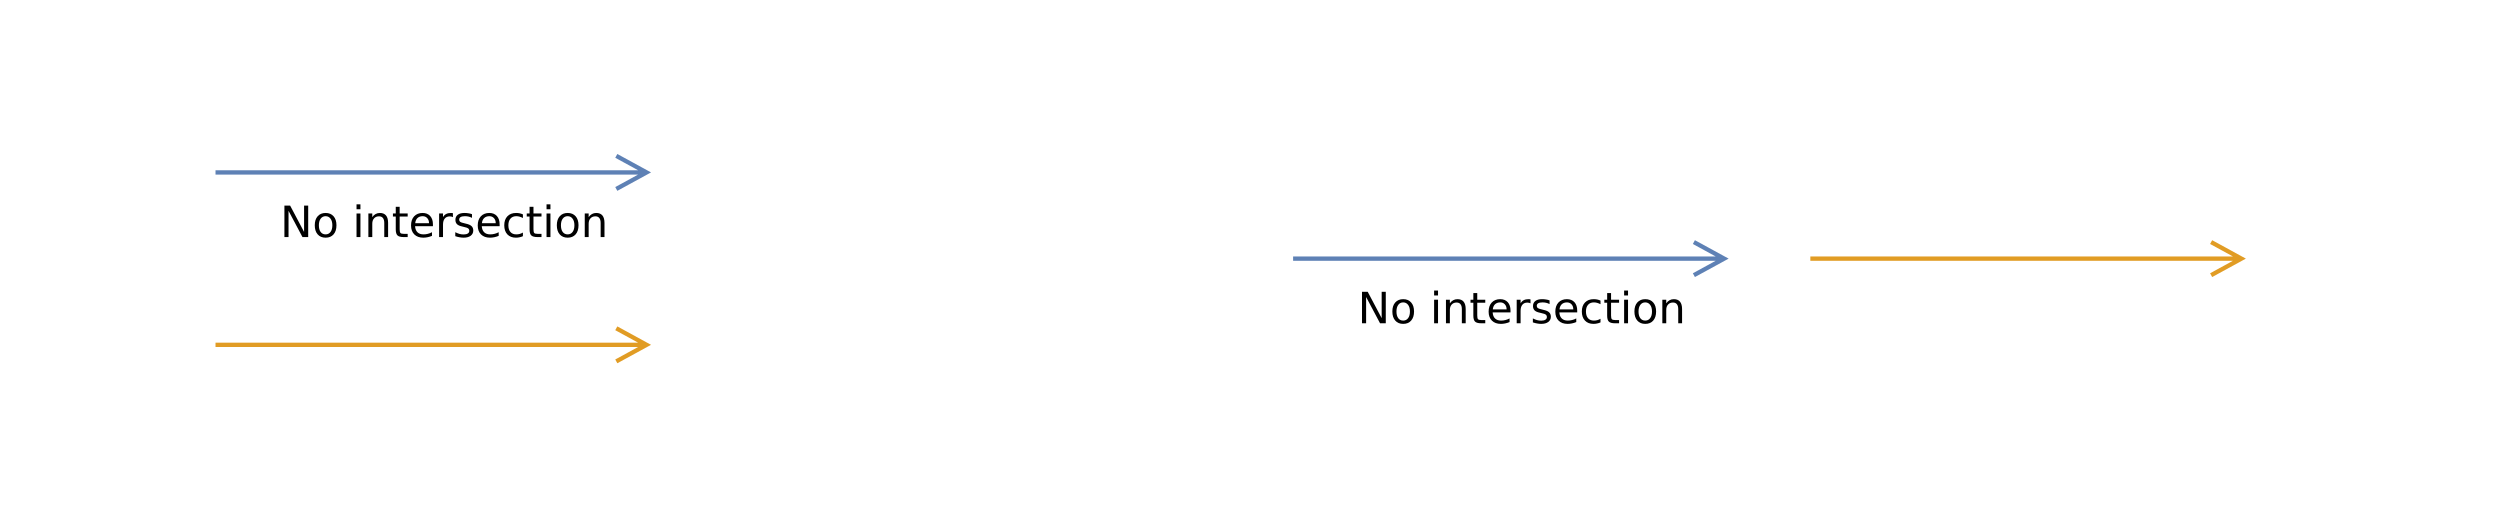
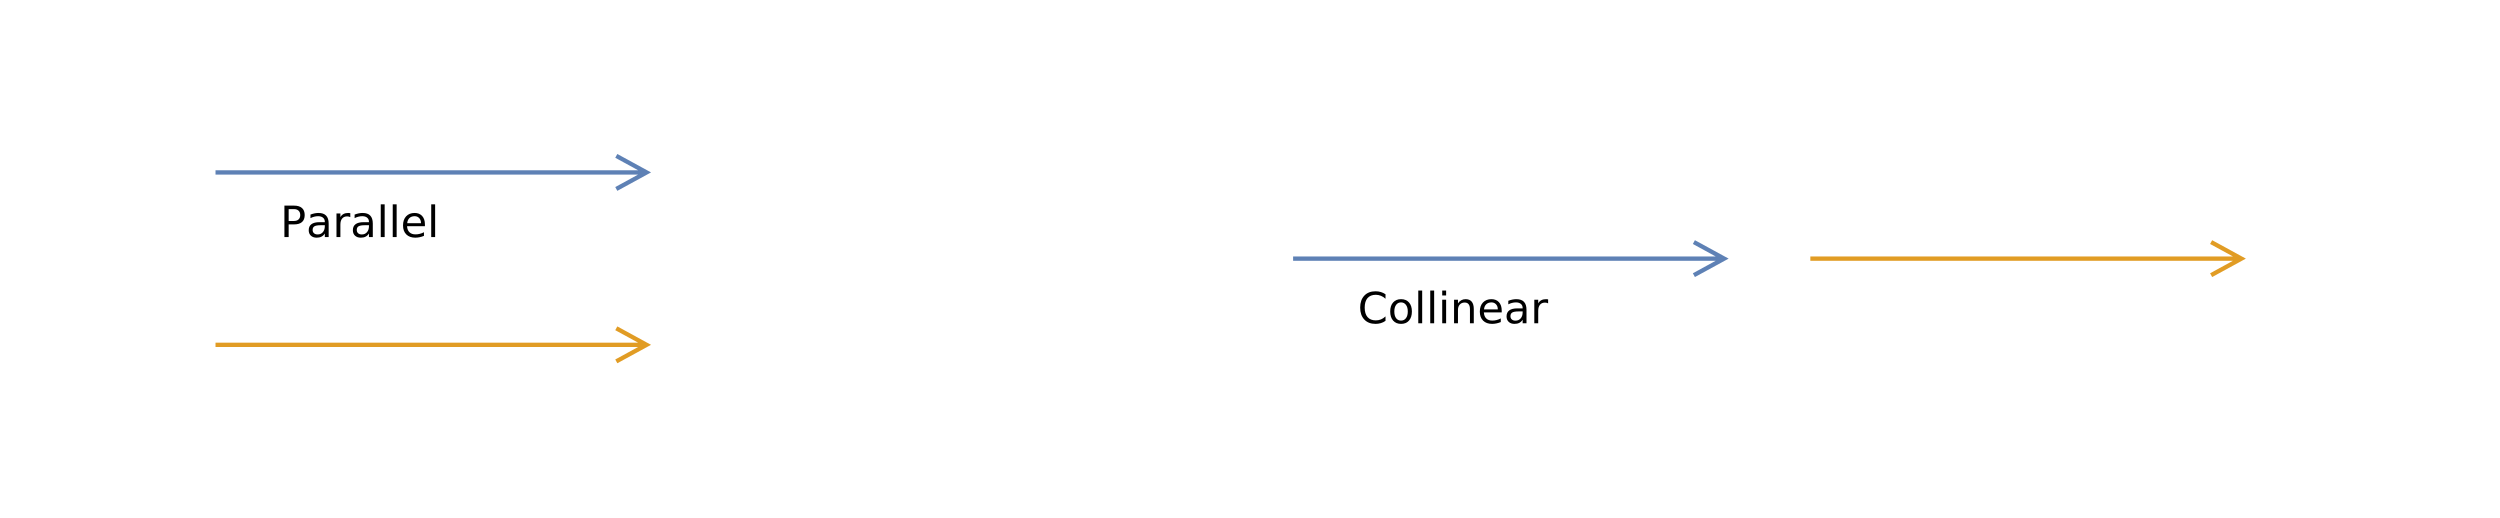
<svg xmlns="http://www.w3.org/2000/svg" xmlns:xlink="http://www.w3.org/1999/xlink" width="580pt" height="120pt" viewBox="0 0 580 120" version="1.1">
  <defs>
    <g>
      <symbol overflow="visible" id="glyph0-0">
        <path style="stroke:none;" d="M 0.5 1.766 L 0.5 -7.047 L 5.5 -7.047 L 5.5 1.766 Z M 1.062 1.219 L 4.938 1.219 L 4.938 -6.484 L 1.062 -6.484 Z M 1.062 1.219 " />
      </symbol>
      <symbol overflow="visible" id="glyph0-1">
-         <path style="stroke:none;" d="M 0.984 -7.297 L 2.312 -7.297 L 5.547 -1.188 L 5.547 -7.297 L 6.5 -7.297 L 6.5 0 L 5.172 0 L 1.938 -6.094 L 1.938 0 L 0.984 0 Z M 0.984 -7.297 " />
+         <path style="stroke:none;" d="M 1.969 -6.484 L 1.969 -3.734 L 3.203 -3.734 C 3.66 -3.734 4.016 -3.852 4.266 -4.094 C 4.523 -4.332 4.656 -4.672 4.656 -5.109 C 4.656 -5.547 4.523 -5.883 4.266 -6.125 C 4.016 -6.363 3.66 -6.484 3.203 -6.484 Z M 0.984 -7.297 L 3.203 -7.297 C 4.023 -7.297 4.645 -7.109 5.062 -6.734 C 5.477 -6.367 5.688 -5.828 5.688 -5.109 C 5.688 -4.391 5.477 -3.848 5.062 -3.484 C 4.645 -3.117 4.023 -2.938 3.203 -2.938 L 1.969 -2.938 L 1.969 0 L 0.984 0 Z M 0.984 -7.297 " />
      </symbol>
      <symbol overflow="visible" id="glyph0-2">
+         <path style="stroke:none;" d="M 3.422 -2.75 C 2.703 -2.75 2.203 -2.664 1.922 -2.5 C 1.641 -2.332 1.5 -2.051 1.5 -1.656 C 1.5 -1.332 1.602 -1.078 1.812 -0.891 C 2.02 -0.703 2.305 -0.609 2.672 -0.609 C 3.172 -0.609 3.57 -0.785 3.875 -1.141 C 4.176 -1.492 4.328 -1.961 4.328 -2.547 L 4.328 -2.75 Z M 5.219 -3.125 L 5.219 0 L 4.328 0 L 4.328 -0.828 C 4.117 -0.492 3.859 -0.25 3.547 -0.094 C 3.242 0.062 2.875 0.141 2.438 0.141 C 1.875 0.141 1.426 -0.016 1.094 -0.328 C 0.758 -0.641 0.594 -1.062 0.594 -1.594 C 0.594 -2.207 0.801 -2.672 1.219 -2.984 C 1.633 -3.297 2.25 -3.453 3.062 -3.453 L 4.328 -3.453 L 4.328 -3.547 C 4.328 -3.953 4.188 -4.27 3.906 -4.5 C 3.633 -4.727 3.254 -4.844 2.766 -4.844 C 2.453 -4.844 2.145 -4.801 1.844 -4.719 C 1.551 -4.645 1.27 -4.535 1 -4.391 L 1 -5.219 C 1.332 -5.344 1.648 -5.438 1.953 -5.5 C 2.266 -5.562 2.566 -5.594 2.859 -5.594 C 3.648 -5.594 4.238 -5.391 4.625 -4.984 C 5.02 -4.578 5.219 -3.957 5.219 -3.125 Z M 5.219 -3.125 " />
+       </symbol>
+       <symbol overflow="visible" id="glyph0-3">
+         <path style="stroke:none;" d="M 4.109 -4.625 C 4.004 -4.688 3.895 -4.727 3.781 -4.75 C 3.664 -4.781 3.535 -4.797 3.391 -4.797 C 2.879 -4.797 2.488 -4.629 2.219 -4.297 C 1.945 -3.973 1.812 -3.5 1.812 -2.875 L 1.812 0 L 0.906 0 L 0.906 -5.469 L 1.812 -5.469 L 1.812 -4.625 C 2 -4.957 2.242 -5.203 2.547 -5.359 C 2.848 -5.516 3.219 -5.594 3.656 -5.594 C 3.719 -5.594 3.785 -5.586 3.859 -5.578 C 3.93 -5.578 4.016 -5.566 4.109 -5.547 Z M 4.109 -4.625 " />
+       </symbol>
+       <symbol overflow="visible" id="glyph0-4">
+         <path style="stroke:none;" d="M 0.938 -7.594 L 1.844 -7.594 L 1.844 0 L 0.938 0 Z M 0.938 -7.594 " />
+       </symbol>
+       <symbol overflow="visible" id="glyph0-5">
+         <path style="stroke:none;" d="M 5.625 -2.953 L 5.625 -2.516 L 1.484 -2.516 C 1.523 -1.898 1.711 -1.43 2.047 -1.109 C 2.379 -0.785 2.844 -0.625 3.438 -0.625 C 3.781 -0.625 4.113 -0.664 4.438 -0.75 C 4.77 -0.832 5.094 -0.957 5.406 -1.125 L 5.406 -0.281 C 5.082 -0.145 4.75 -0.039 4.406 0.031 C 4.07 0.102 3.734 0.141 3.391 0.141 C 2.516 0.141 1.82 -0.109 1.312 -0.609 C 0.801 -1.117 0.547 -1.812 0.547 -2.688 C 0.547 -3.582 0.785 -4.289 1.266 -4.812 C 1.754 -5.332 2.41 -5.594 3.234 -5.594 C 3.973 -5.594 4.555 -5.359 4.984 -4.891 C 5.41 -4.422 5.625 -3.773 5.625 -2.953 Z M 4.719 -3.219 C 4.719 -3.707 4.582 -4.098 4.312 -4.391 C 4.039 -4.691 3.688 -4.844 3.25 -4.844 C 2.738 -4.844 2.332 -4.695 2.031 -4.406 C 1.738 -4.125 1.566 -3.727 1.516 -3.219 Z M 4.719 -3.219 " />
+       </symbol>
+       <symbol overflow="visible" id="glyph0-6">
+         <path style="stroke:none;" d="M 6.438 -6.734 L 6.438 -5.688 C 6.102 -6 5.75 -6.227 5.375 -6.375 C 5 -6.531 4.602 -6.609 4.188 -6.609 C 3.352 -6.609 2.711 -6.352 2.266 -5.844 C 1.828 -5.332 1.609 -4.598 1.609 -3.641 C 1.609 -2.68 1.828 -1.945 2.266 -1.438 C 2.711 -0.926 3.352 -0.672 4.188 -0.672 C 4.602 -0.672 5 -0.742 5.375 -0.891 C 5.75 -1.047 6.102 -1.281 6.438 -1.594 L 6.438 -0.562 C 6.094 -0.32 5.727 -0.145 5.344 -0.031 C 4.957 0.082 4.551 0.141 4.125 0.141 C 3.02 0.141 2.148 -0.195 1.516 -0.875 C 0.879 -1.551 0.562 -2.473 0.562 -3.641 C 0.562 -4.805 0.879 -5.727 1.516 -6.406 C 2.148 -7.082 3.02 -7.422 4.125 -7.422 C 4.562 -7.422 4.973 -7.363 5.359 -7.25 C 5.742 -7.133 6.102 -6.961 6.438 -6.734 Z M 6.438 -6.734 " />
+       </symbol>
+       <symbol overflow="visible" id="glyph0-7">
        <path style="stroke:none;" d="M 3.062 -4.844 C 2.582 -4.844 2.203 -4.656 1.922 -4.281 C 1.641 -3.906 1.5 -3.391 1.5 -2.734 C 1.5 -2.078 1.633 -1.562 1.906 -1.188 C 2.188 -0.812 2.57 -0.625 3.062 -0.625 C 3.539 -0.625 3.922 -0.812 4.203 -1.188 C 4.484 -1.562 4.625 -2.078 4.625 -2.734 C 4.625 -3.379 4.484 -3.891 4.203 -4.266 C 3.922 -4.648 3.539 -4.844 3.062 -4.844 Z M 3.062 -5.594 C 3.844 -5.594 4.457 -5.336 4.906 -4.828 C 5.352 -4.328 5.578 -3.629 5.578 -2.734 C 5.578 -1.836 5.352 -1.133 4.906 -0.625 C 4.457 -0.113 3.844 0.141 3.062 0.141 C 2.281 0.141 1.664 -0.113 1.219 -0.625 C 0.77 -1.133 0.547 -1.836 0.547 -2.734 C 0.547 -3.629 0.77 -4.328 1.219 -4.828 C 1.664 -5.336 2.281 -5.594 3.062 -5.594 Z M 3.062 -5.594 " />
      </symbol>
-       <symbol overflow="visible" id="glyph0-3">
-         <path style="stroke:none;" d="" />
-       </symbol>
-       <symbol overflow="visible" id="glyph0-4">
+       <symbol overflow="visible" id="glyph0-8">
        <path style="stroke:none;" d="M 0.938 -5.469 L 1.844 -5.469 L 1.844 0 L 0.938 0 Z M 0.938 -7.594 L 1.844 -7.594 L 1.844 -6.453 L 0.938 -6.453 Z M 0.938 -7.594 " />
      </symbol>
-       <symbol overflow="visible" id="glyph0-5">
+       <symbol overflow="visible" id="glyph0-9">
        <path style="stroke:none;" d="M 5.484 -3.297 L 5.484 0 L 4.594 0 L 4.594 -3.266 C 4.594 -3.785 4.488 -4.172 4.281 -4.422 C 4.082 -4.68 3.781 -4.812 3.375 -4.812 C 2.895 -4.812 2.516 -4.656 2.234 -4.344 C 1.953 -4.039 1.812 -3.625 1.812 -3.094 L 1.812 0 L 0.906 0 L 0.906 -5.469 L 1.812 -5.469 L 1.812 -4.625 C 2.031 -4.945 2.285 -5.188 2.578 -5.344 C 2.867 -5.508 3.203 -5.594 3.578 -5.594 C 4.203 -5.594 4.676 -5.398 5 -5.016 C 5.32 -4.629 5.484 -4.055 5.484 -3.297 Z M 5.484 -3.297 " />
-       </symbol>
-       <symbol overflow="visible" id="glyph0-6">
-         <path style="stroke:none;" d="M 1.828 -7.016 L 1.828 -5.469 L 3.688 -5.469 L 3.688 -4.766 L 1.828 -4.766 L 1.828 -1.797 C 1.828 -1.359 1.891 -1.07 2.016 -0.938 C 2.141 -0.812 2.391 -0.75 2.766 -0.75 L 3.688 -0.75 L 3.688 0 L 2.766 0 C 2.066 0 1.582 -0.129 1.312 -0.391 C 1.051 -0.648 0.922 -1.117 0.922 -1.797 L 0.922 -4.766 L 0.266 -4.766 L 0.266 -5.469 L 0.922 -5.469 L 0.922 -7.016 Z M 1.828 -7.016 " />
-       </symbol>
-       <symbol overflow="visible" id="glyph0-7">
-         <path style="stroke:none;" d="M 5.625 -2.953 L 5.625 -2.516 L 1.484 -2.516 C 1.523 -1.898 1.711 -1.43 2.047 -1.109 C 2.379 -0.785 2.844 -0.625 3.438 -0.625 C 3.781 -0.625 4.113 -0.664 4.438 -0.75 C 4.77 -0.832 5.094 -0.957 5.406 -1.125 L 5.406 -0.281 C 5.082 -0.145 4.75 -0.039 4.406 0.031 C 4.07 0.102 3.734 0.141 3.391 0.141 C 2.516 0.141 1.82 -0.109 1.312 -0.609 C 0.801 -1.117 0.547 -1.812 0.547 -2.688 C 0.547 -3.582 0.785 -4.289 1.266 -4.812 C 1.754 -5.332 2.41 -5.594 3.234 -5.594 C 3.973 -5.594 4.555 -5.359 4.984 -4.891 C 5.41 -4.422 5.625 -3.773 5.625 -2.953 Z M 4.719 -3.219 C 4.719 -3.707 4.582 -4.098 4.312 -4.391 C 4.039 -4.691 3.688 -4.844 3.25 -4.844 C 2.738 -4.844 2.332 -4.695 2.031 -4.406 C 1.738 -4.125 1.566 -3.727 1.516 -3.219 Z M 4.719 -3.219 " />
-       </symbol>
-       <symbol overflow="visible" id="glyph0-8">
-         <path style="stroke:none;" d="M 4.109 -4.625 C 4.004 -4.688 3.895 -4.727 3.781 -4.75 C 3.664 -4.781 3.535 -4.797 3.391 -4.797 C 2.879 -4.797 2.488 -4.629 2.219 -4.297 C 1.945 -3.973 1.812 -3.5 1.812 -2.875 L 1.812 0 L 0.906 0 L 0.906 -5.469 L 1.812 -5.469 L 1.812 -4.625 C 2 -4.957 2.242 -5.203 2.547 -5.359 C 2.848 -5.516 3.219 -5.594 3.656 -5.594 C 3.719 -5.594 3.785 -5.586 3.859 -5.578 C 3.93 -5.578 4.016 -5.566 4.109 -5.547 Z M 4.109 -4.625 " />
-       </symbol>
-       <symbol overflow="visible" id="glyph0-9">
-         <path style="stroke:none;" d="M 4.422 -5.312 L 4.422 -4.453 C 4.172 -4.586 3.91 -4.688 3.641 -4.75 C 3.367 -4.812 3.082 -4.844 2.781 -4.844 C 2.344 -4.844 2.008 -4.773 1.781 -4.641 C 1.562 -4.504 1.453 -4.301 1.453 -4.031 C 1.453 -3.82 1.531 -3.656 1.688 -3.531 C 1.844 -3.414 2.164 -3.305 2.656 -3.203 L 2.953 -3.125 C 3.598 -2.988 4.051 -2.797 4.312 -2.547 C 4.582 -2.297 4.719 -1.953 4.719 -1.516 C 4.719 -1.004 4.516 -0.598 4.109 -0.297 C 3.711 -0.004 3.164 0.141 2.469 0.141 C 2.164 0.141 1.852 0.109 1.531 0.047 C 1.219 -0.004 0.891 -0.086 0.547 -0.203 L 0.547 -1.125 C 0.879 -0.957 1.203 -0.828 1.516 -0.734 C 1.836 -0.648 2.16 -0.609 2.484 -0.609 C 2.898 -0.609 3.223 -0.68 3.453 -0.828 C 3.68 -0.973 3.797 -1.176 3.797 -1.438 C 3.797 -1.688 3.711 -1.875 3.547 -2 C 3.391 -2.133 3.031 -2.258 2.469 -2.375 L 2.156 -2.453 C 1.602 -2.566 1.203 -2.742 0.953 -2.984 C 0.703 -3.234 0.578 -3.566 0.578 -3.984 C 0.578 -4.504 0.758 -4.898 1.125 -5.172 C 1.488 -5.453 2.008 -5.594 2.688 -5.594 C 3.008 -5.594 3.316 -5.566 3.609 -5.516 C 3.91 -5.473 4.18 -5.406 4.422 -5.312 Z M 4.422 -5.312 " />
-       </symbol>
-       <symbol overflow="visible" id="glyph0-10">
-         <path style="stroke:none;" d="M 4.875 -5.266 L 4.875 -4.422 C 4.625 -4.555 4.367 -4.66 4.109 -4.734 C 3.859 -4.805 3.602 -4.844 3.344 -4.844 C 2.758 -4.844 2.305 -4.656 1.984 -4.281 C 1.66 -3.914 1.5 -3.398 1.5 -2.734 C 1.5 -2.066 1.66 -1.547 1.984 -1.172 C 2.305 -0.805 2.758 -0.625 3.344 -0.625 C 3.602 -0.625 3.859 -0.656 4.109 -0.719 C 4.367 -0.789 4.625 -0.898 4.875 -1.047 L 4.875 -0.203 C 4.625 -0.086 4.363 -0.004 4.094 0.047 C 3.832 0.109 3.551 0.141 3.25 0.141 C 2.414 0.141 1.754 -0.113 1.266 -0.625 C 0.785 -1.145 0.547 -1.848 0.547 -2.734 C 0.547 -3.617 0.789 -4.316 1.281 -4.828 C 1.77 -5.336 2.441 -5.594 3.297 -5.594 C 3.578 -5.594 3.848 -5.566 4.109 -5.516 C 4.367 -5.461 4.625 -5.379 4.875 -5.266 Z M 4.875 -5.266 " />
      </symbol>
    </g>
  </defs>
  <g id="id1">
    <path style="fill:none;stroke-width:1;stroke-linecap:butt;stroke-linejoin:miter;stroke:rgb(36.842%,50.678%,70.98%);stroke-opacity:1;stroke-miterlimit:10;" d="M 50 40 L 150 40 M 142.98 36.164 L 150 40 L 142.98 43.836 " />
    <path style="fill:none;stroke-width:1;stroke-linecap:butt;stroke-linejoin:miter;stroke:rgb(88.072%,61.104%,14.205%);stroke-opacity:1;stroke-miterlimit:10;" d="M 50 80 L 150 80 M 142.98 76.164 L 150 80 L 142.98 83.836 " />
    <g style="fill:rgb(0%,0%,0%);fill-opacity:1;">
      <use xlink:href="#glyph0-1" x="65" y="55" />
-       <use xlink:href="#glyph0-2" x="72.48" y="55" />
-       <use xlink:href="#glyph0-3" x="78.599" y="55" />
-       <use xlink:href="#glyph0-4" x="81.777" y="55" />
-       <use xlink:href="#glyph0-5" x="84.556" y="55" />
-       <use xlink:href="#glyph0-6" x="90.894" y="55" />
-       <use xlink:href="#glyph0-7" x="94.814" y="55" />
-       <use xlink:href="#glyph0-8" x="100.967" y="55" />
-       <use xlink:href="#glyph0-9" x="105.078" y="55" />
-       <use xlink:href="#glyph0-7" x="110.288" y="55" />
-       <use xlink:href="#glyph0-10" x="116.44" y="55" />
-       <use xlink:href="#glyph0-6" x="121.938" y="55" />
-       <use xlink:href="#glyph0-4" x="125.859" y="55" />
-       <use xlink:href="#glyph0-2" x="128.638" y="55" />
-       <use xlink:href="#glyph0-5" x="134.756" y="55" />
+       <use xlink:href="#glyph0-2" x="71.03" y="55" />
+       <use xlink:href="#glyph0-3" x="77.158" y="55" />
+       <use xlink:href="#glyph0-2" x="81.27" y="55" />
+       <use xlink:href="#glyph0-4" x="87.397" y="55" />
+       <use xlink:href="#glyph0-4" x="90.176" y="55" />
+       <use xlink:href="#glyph0-5" x="92.954" y="55" />
+       <use xlink:href="#glyph0-4" x="99.106" y="55" />
    </g>
    <path style="fill:none;stroke-width:1;stroke-linecap:butt;stroke-linejoin:miter;stroke:rgb(36.842%,50.678%,70.98%);stroke-opacity:1;stroke-miterlimit:10;" d="M 300 60 L 400 60 M 392.98 56.164 L 400 60 L 392.98 63.836 " />
    <path style="fill:none;stroke-width:1;stroke-linecap:butt;stroke-linejoin:miter;stroke:rgb(88.072%,61.104%,14.205%);stroke-opacity:1;stroke-miterlimit:10;" d="M 420 60 L 520 60 M 512.98 56.164 L 520 60 L 512.98 63.836 " />
    <g style="fill:rgb(0%,0%,0%);fill-opacity:1;">
-       <use xlink:href="#glyph0-1" x="315" y="75" />
-       <use xlink:href="#glyph0-2" x="322.48" y="75" />
-       <use xlink:href="#glyph0-3" x="328.599" y="75" />
-       <use xlink:href="#glyph0-4" x="331.777" y="75" />
-       <use xlink:href="#glyph0-5" x="334.556" y="75" />
-       <use xlink:href="#glyph0-6" x="340.894" y="75" />
-       <use xlink:href="#glyph0-7" x="344.814" y="75" />
-       <use xlink:href="#glyph0-8" x="350.967" y="75" />
-       <use xlink:href="#glyph0-9" x="355.078" y="75" />
-       <use xlink:href="#glyph0-7" x="360.288" y="75" />
-       <use xlink:href="#glyph0-10" x="366.44" y="75" />
-       <use xlink:href="#glyph0-6" x="371.938" y="75" />
-       <use xlink:href="#glyph0-4" x="375.859" y="75" />
-       <use xlink:href="#glyph0-2" x="378.638" y="75" />
-       <use xlink:href="#glyph0-5" x="384.756" y="75" />
+       <use xlink:href="#glyph0-6" x="315" y="75" />
+       <use xlink:href="#glyph0-7" x="321.982" y="75" />
+       <use xlink:href="#glyph0-4" x="328.101" y="75" />
+       <use xlink:href="#glyph0-4" x="330.879" y="75" />
+       <use xlink:href="#glyph0-8" x="333.657" y="75" />
+       <use xlink:href="#glyph0-9" x="336.436" y="75" />
+       <use xlink:href="#glyph0-5" x="342.773" y="75" />
+       <use xlink:href="#glyph0-2" x="348.926" y="75" />
+       <use xlink:href="#glyph0-3" x="355.054" y="75" />
    </g>
  </g>
</svg>
